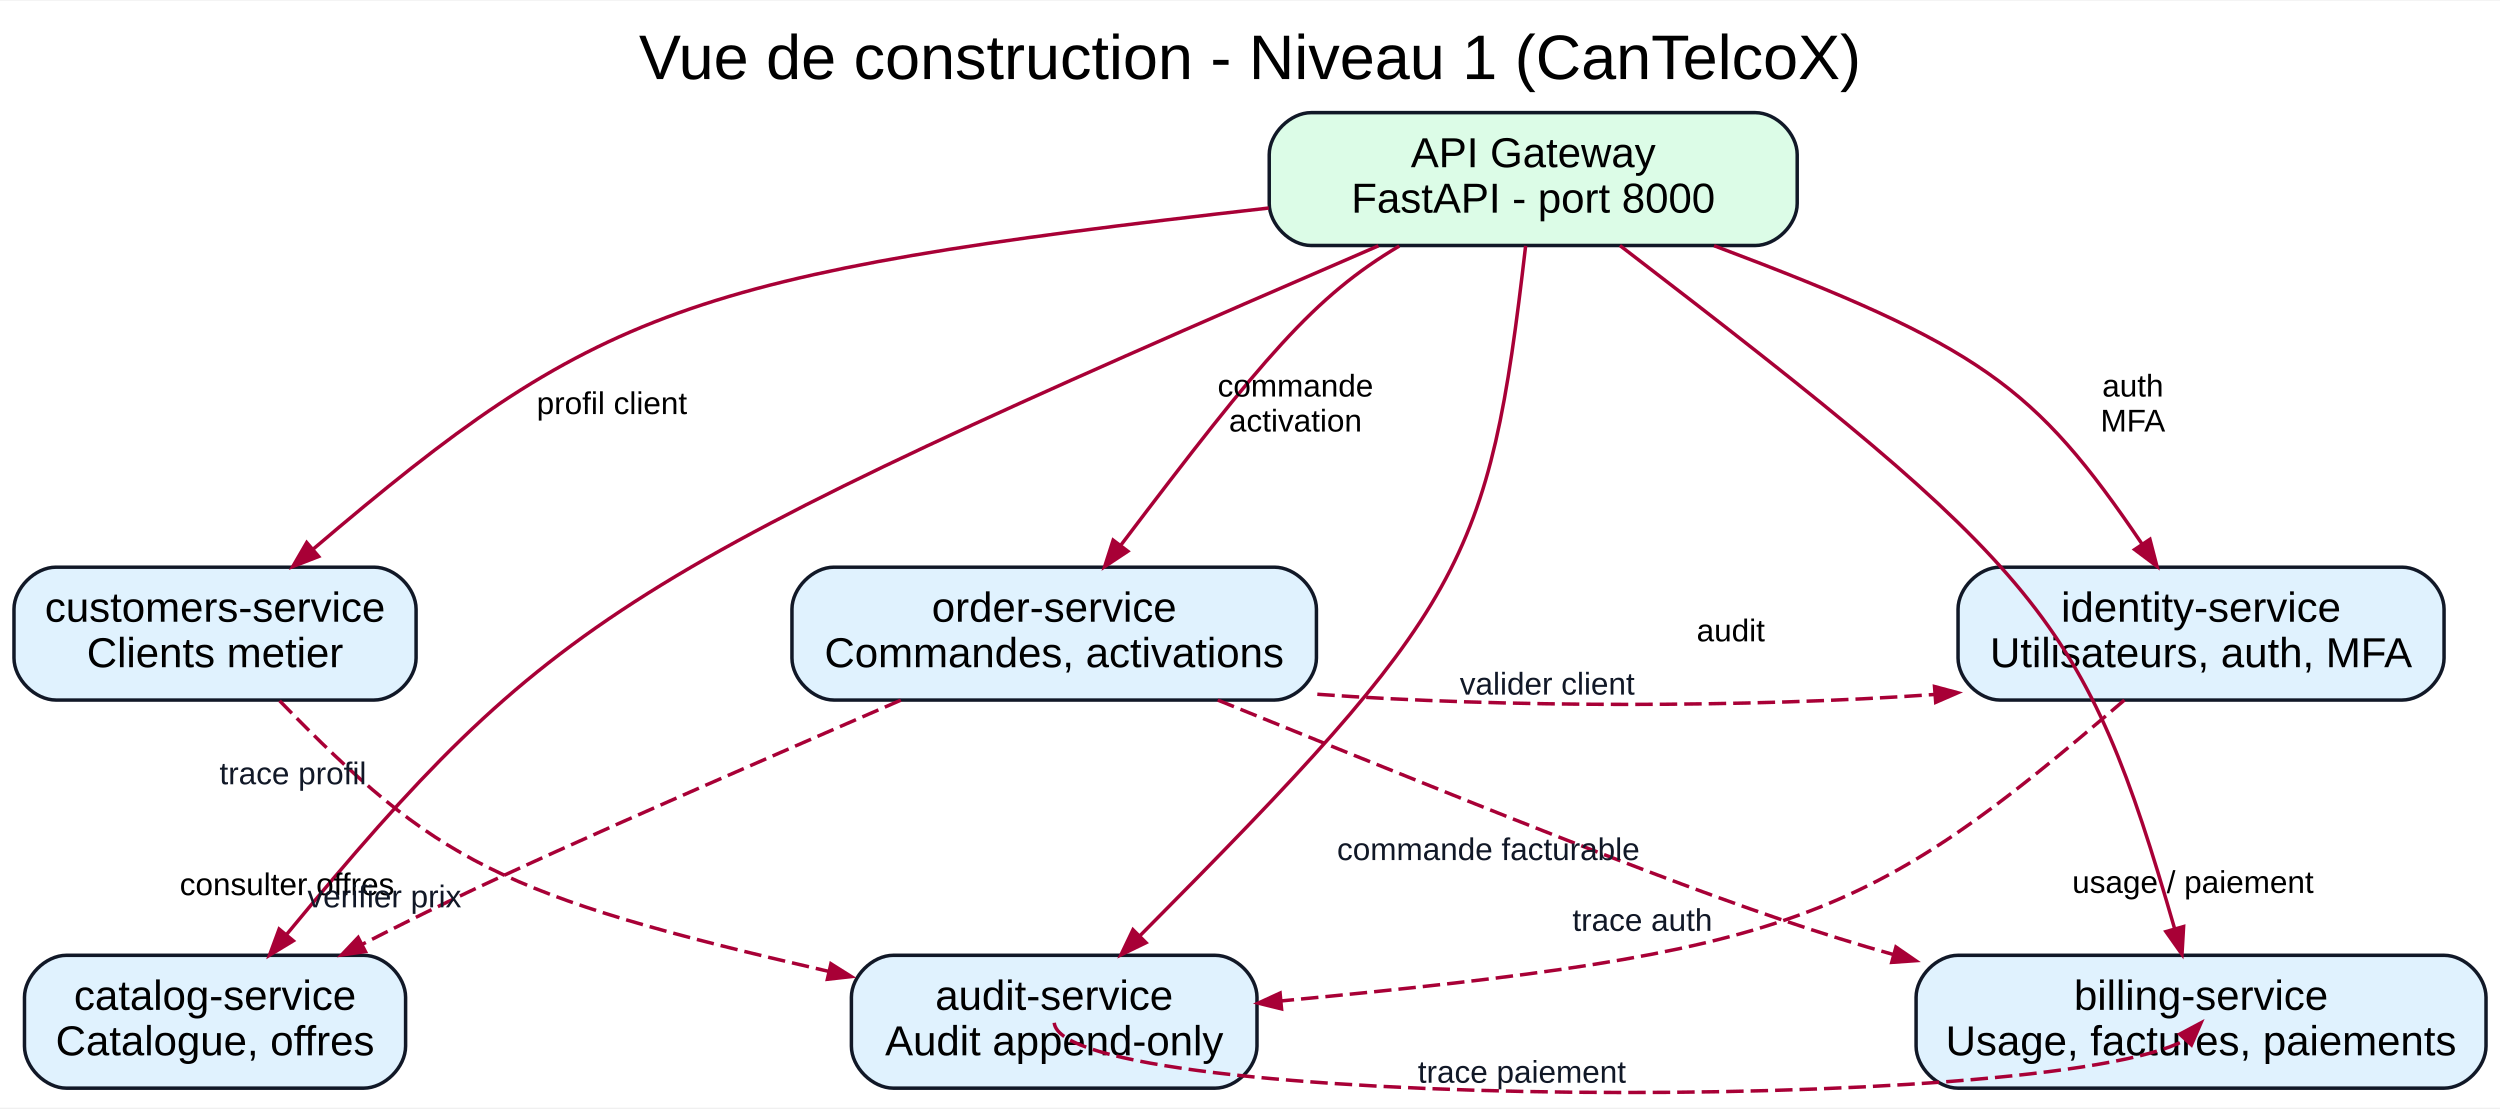
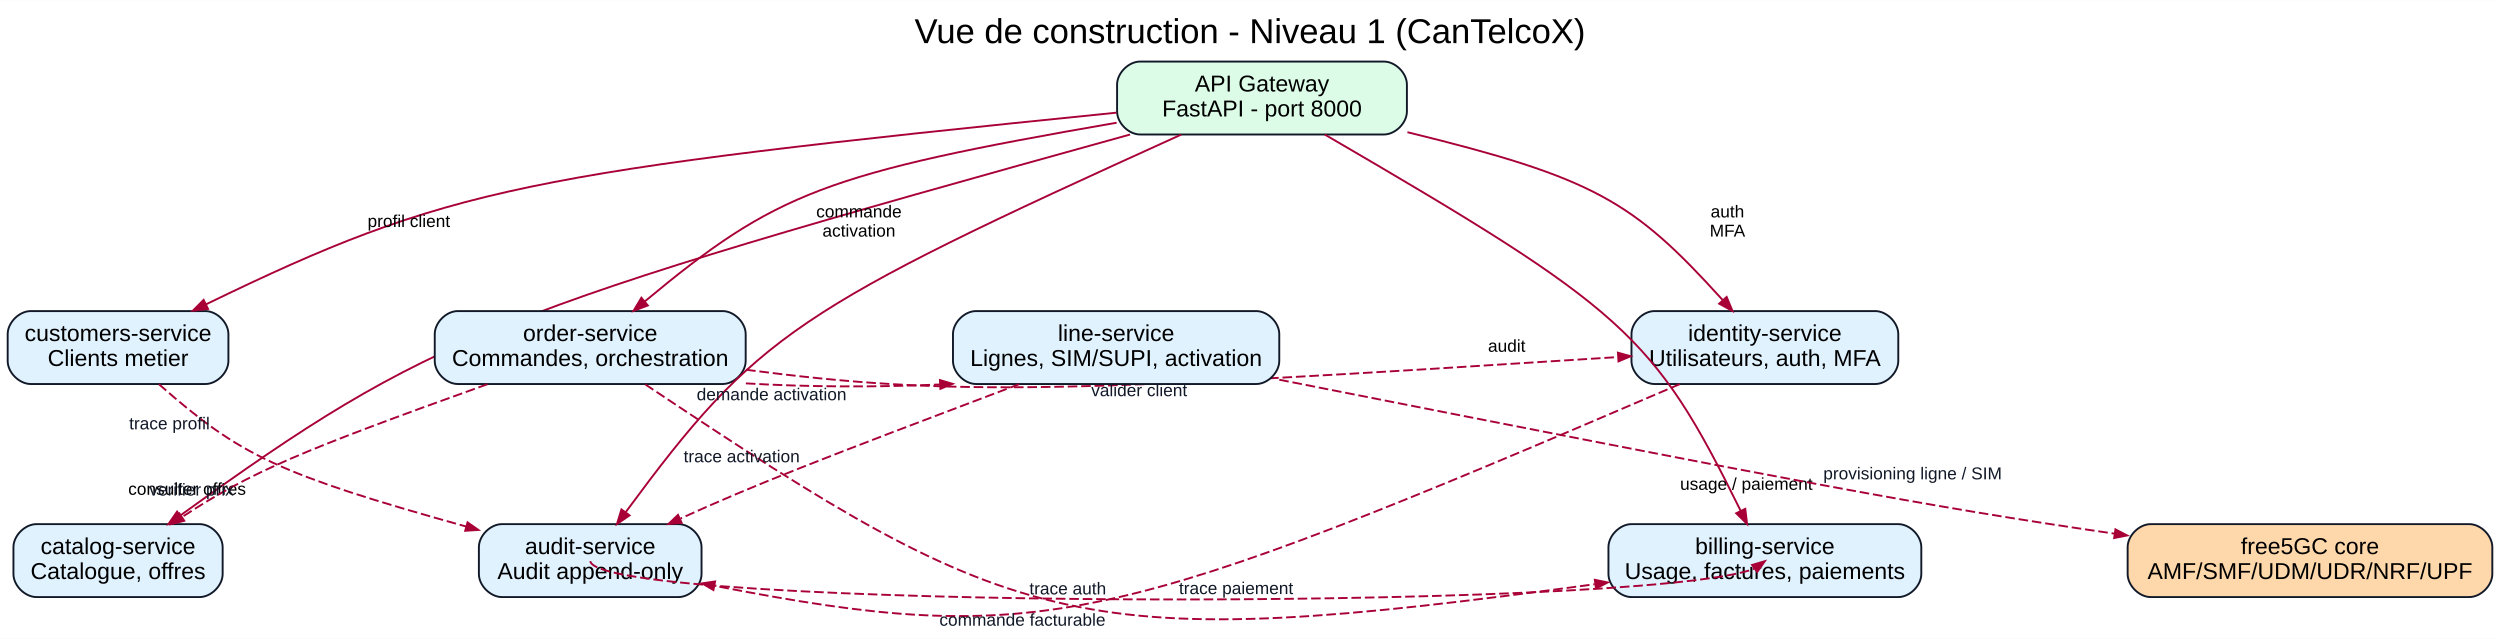
- <svg xmlns="http://www.w3.org/2000/svg" width="715pt" height="317pt" viewBox="0.00 0.00 715.00 316.57">
-   <g id="graph0" class="graph" transform="scale(1 1) rotate(0) translate(4 312.57)">
-     <polygon fill="white" stroke="transparent" points="-4,4 -4,-312.57 711,-312.57 711,4 -4,4" />
-     <text text-anchor="middle" x="353.5" y="-290.17" font-family="Arial" font-size="18.00">Vue de construction - Niveau 1 (CanTelcoX)</text>
+ <svg xmlns="http://www.w3.org/2000/svg" width="1303pt" height="333pt" viewBox="0.00 0.00 1302.50 332.73">
+   <g id="graph0" class="graph" transform="scale(1 1) rotate(0) translate(4 328.73)">
+     <polygon fill="white" stroke="transparent" points="-4,4 -4,-328.73 1298.5,-328.73 1298.5,4 -4,4" />
+     <text text-anchor="middle" x="647.25" y="-306.33" font-family="Arial" font-size="18.00">Vue de construction - Niveau 1 (CanTelcoX)</text>
    <g id="node1" class="node">
-       <path fill="#dcfce7" stroke="#111827" d="M498,-280.57C498,-280.57 371,-280.57 371,-280.57 365,-280.57 359,-274.57 359,-268.57 359,-268.57 359,-254.57 359,-254.57 359,-248.57 365,-242.57 371,-242.57 371,-242.57 498,-242.57 498,-242.57 504,-242.57 510,-248.57 510,-254.57 510,-254.57 510,-268.57 510,-268.57 510,-274.57 504,-280.57 498,-280.57" />
-       <text text-anchor="middle" x="434.5" y="-264.97" font-family="Arial" font-size="12.00">API Gateway</text>
-       <text text-anchor="middle" x="434.5" y="-251.97" font-family="Arial" font-size="12.00">FastAPI - port 8000</text>
+       <path fill="#dcfce7" stroke="#111827" d="M717,-296.73C717,-296.73 590,-296.73 590,-296.73 584,-296.73 578,-290.73 578,-284.73 578,-284.73 578,-270.73 578,-270.73 578,-264.73 584,-258.73 590,-258.73 590,-258.73 717,-258.73 717,-258.73 723,-258.73 729,-264.73 729,-270.73 729,-270.73 729,-284.73 729,-284.73 729,-290.73 723,-296.73 717,-296.73" />
+       <text text-anchor="middle" x="653.5" y="-281.13" font-family="Arial" font-size="12.00">API Gateway</text>
+       <text text-anchor="middle" x="653.5" y="-268.13" font-family="Arial" font-size="12.00">FastAPI - port 8000</text>
    </g>
    <g id="node2" class="node">
-       <path fill="#e0f2fe" stroke="#111827" d="M683,-150.57C683,-150.57 568,-150.57 568,-150.57 562,-150.57 556,-144.57 556,-138.57 556,-138.57 556,-124.57 556,-124.57 556,-118.57 562,-112.57 568,-112.57 568,-112.57 683,-112.57 683,-112.57 689,-112.57 695,-118.57 695,-124.57 695,-124.57 695,-138.57 695,-138.57 695,-144.57 689,-150.57 683,-150.57" />
-       <text text-anchor="middle" x="625.5" y="-134.97" font-family="Arial" font-size="12.00">identity-service</text>
-       <text text-anchor="middle" x="625.5" y="-121.97" font-family="Arial" font-size="12.00">Utilisateurs, auth, MFA</text>
+       <path fill="#e0f2fe" stroke="#111827" d="M973,-166.73C973,-166.73 858,-166.73 858,-166.73 852,-166.73 846,-160.73 846,-154.73 846,-154.73 846,-140.73 846,-140.73 846,-134.73 852,-128.73 858,-128.73 858,-128.73 973,-128.73 973,-128.73 979,-128.73 985,-134.73 985,-140.73 985,-140.73 985,-154.73 985,-154.73 985,-160.73 979,-166.73 973,-166.73" />
+       <text text-anchor="middle" x="915.5" y="-151.13" font-family="Arial" font-size="12.00">identity-service</text>
+       <text text-anchor="middle" x="915.5" y="-138.13" font-family="Arial" font-size="12.00">Utilisateurs, auth, MFA</text>
+     </g>
+     <g id="edge14" class="edge">
+       <path fill="none" stroke="#a80036" d="M729.28,-259.92C826.61,-236.1 846.75,-224.14 893.43,-172.56" />
+       <polygon fill="#a80036" stroke="#a80036" points="895.58,-174.09 898.64,-166.76 891.68,-170.58 895.58,-174.09" />
+       <text text-anchor="middle" x="896" y="-215.53" font-family="Arial" font-size="9.00">auth</text>
+       <text text-anchor="middle" x="896" y="-205.53" font-family="Arial" font-size="9.00">MFA</text>
+     </g>
+     <g id="node3" class="node">
+       <path fill="#e0f2fe" stroke="#111827" d="M100,-55.73C100,-55.73 15,-55.73 15,-55.73 9,-55.73 3,-49.73 3,-43.73 3,-43.73 3,-29.73 3,-29.73 3,-23.73 9,-17.73 15,-17.73 15,-17.73 100,-17.73 100,-17.73 106,-17.73 112,-23.73 112,-29.73 112,-29.73 112,-43.73 112,-43.73 112,-49.73 106,-55.73 100,-55.73" />
+       <text text-anchor="middle" x="57.5" y="-40.13" font-family="Arial" font-size="12.00">catalog-service</text>
+       <text text-anchor="middle" x="57.5" y="-27.13" font-family="Arial" font-size="12.00">Catalogue, offres</text>
+     </g>
+     <g id="edge11" class="edge">
+       <path fill="none" stroke="#a80036" d="M584.74,-258.71C252.32,-166.63 220.45,-154.28 90.01,-60.28" />
+       <polygon fill="#a80036" stroke="#a80036" points="91.34,-58.01 83.72,-55.74 88.26,-62.26 91.34,-58.01" />
+       <text text-anchor="middle" x="93.47" y="-71.01" font-family="Arial" font-size="9.00">consulter offres</text>
+     </g>
+     <g id="node4" class="node">
+       <path fill="#e0f2fe" stroke="#111827" d="M372.5,-166.73C372.5,-166.73 234.5,-166.73 234.5,-166.73 228.5,-166.73 222.5,-160.73 222.5,-154.73 222.5,-154.73 222.5,-140.73 222.5,-140.73 222.5,-134.73 228.5,-128.73 234.5,-128.73 234.5,-128.73 372.5,-128.73 372.5,-128.73 378.5,-128.73 384.5,-134.73 384.5,-140.73 384.5,-140.73 384.5,-154.73 384.5,-154.73 384.5,-160.73 378.5,-166.73 372.5,-166.73" />
+       <text text-anchor="middle" x="303.5" y="-151.13" font-family="Arial" font-size="12.00">order-service</text>
+       <text text-anchor="middle" x="303.5" y="-138.13" font-family="Arial" font-size="12.00">Commandes, orchestration</text>
    </g>
    <g id="edge12" class="edge">
-       <path fill="none" stroke="#a80036" d="M486.22,-242.51C562.45,-213.77 577.91,-202.57 608.64,-157.17" />
-       <polygon fill="#a80036" stroke="#a80036" points="610.88,-158.54 612.88,-150.84 606.52,-155.61 610.88,-158.54" />
-       <text text-anchor="middle" x="606" y="-199.37" font-family="Arial" font-size="9.00">auth</text>
-       <text text-anchor="middle" x="606" y="-189.37" font-family="Arial" font-size="9.00">MFA</text>
+       <path fill="none" stroke="#a80036" d="M577.77,-264.87C425.63,-238.52 400.1,-228.43 331.93,-171.75" />
+       <polygon fill="#a80036" stroke="#a80036" points="333.51,-169.65 326.07,-166.85 330.15,-173.68 333.51,-169.65" />
+       <text text-anchor="middle" x="443.5" y="-215.53" font-family="Arial" font-size="9.00">commande</text>
+       <text text-anchor="middle" x="443.5" y="-205.53" font-family="Arial" font-size="9.00">activation</text>
    </g>
-     <g id="node3" class="node">
-       <path fill="#e0f2fe" stroke="#111827" d="M100,-39.57C100,-39.57 15,-39.57 15,-39.57 9,-39.57 3,-33.57 3,-27.57 3,-27.57 3,-13.57 3,-13.57 3,-7.57 9,-1.57 15,-1.57 15,-1.57 100,-1.57 100,-1.57 106,-1.57 112,-7.57 112,-13.57 112,-13.57 112,-27.57 112,-27.57 112,-33.57 106,-39.57 100,-39.57" />
-       <text text-anchor="middle" x="57.5" y="-23.97" font-family="Arial" font-size="12.00">catalog-service</text>
-       <text text-anchor="middle" x="57.5" y="-10.97" font-family="Arial" font-size="12.00">Catalogue, offres</text>
-     </g>
-     <g id="edge9" class="edge">
-       <path fill="none" stroke="#a80036" d="M390.23,-242.48C174.43,-149.23 153.16,-136.5 77.88,-45.43" />
-       <polygon fill="#a80036" stroke="#a80036" points="79.88,-43.72 73.08,-39.6 75.83,-47.06 79.88,-43.72" />
-       <text text-anchor="middle" x="78.09" y="-56.77" font-family="Arial" font-size="9.00">consulter offres</text>
-     </g>
-     <g id="node4" class="node">
-       <path fill="#e0f2fe" stroke="#111827" d="M360.5,-150.57C360.5,-150.57 234.5,-150.57 234.5,-150.57 228.5,-150.57 222.5,-144.57 222.5,-138.57 222.5,-138.57 222.5,-124.57 222.5,-124.57 222.5,-118.57 228.5,-112.57 234.5,-112.57 234.5,-112.57 360.5,-112.57 360.5,-112.57 366.5,-112.57 372.5,-118.57 372.5,-124.57 372.5,-124.57 372.5,-138.57 372.5,-138.57 372.5,-144.57 366.5,-150.57 360.5,-150.57" />
-       <text text-anchor="middle" x="297.5" y="-134.97" font-family="Arial" font-size="12.00">order-service</text>
-       <text text-anchor="middle" x="297.5" y="-121.97" font-family="Arial" font-size="12.00">Commandes, activations</text>
+     <g id="node6" class="node">
+       <path fill="#e0f2fe" stroke="#111827" d="M103,-166.73C103,-166.73 12,-166.73 12,-166.73 6,-166.73 0,-160.73 0,-154.73 0,-154.73 0,-140.73 0,-140.73 0,-134.73 6,-128.73 12,-128.73 12,-128.73 103,-128.73 103,-128.73 109,-128.73 115,-134.73 115,-140.73 115,-140.73 115,-154.73 115,-154.73 115,-160.73 109,-166.73 103,-166.73" />
+       <text text-anchor="middle" x="57.5" y="-151.13" font-family="Arial" font-size="12.00">customers-service</text>
+       <text text-anchor="middle" x="57.5" y="-138.13" font-family="Arial" font-size="12.00">Clients metier</text>
    </g>
    <g id="edge10" class="edge">
-       <path fill="none" stroke="#a80036" d="M396.19,-242.42C372.03,-228.07 357.45,-210.9 316.51,-156.8" />
-       <polygon fill="#a80036" stroke="#a80036" points="318.55,-155.13 311.93,-150.73 314.36,-158.3 318.55,-155.13" />
-       <text text-anchor="middle" x="366.5" y="-199.37" font-family="Arial" font-size="9.00">commande</text>
-       <text text-anchor="middle" x="366.5" y="-189.37" font-family="Arial" font-size="9.00">activation</text>
+       <path fill="none" stroke="#a80036" d="M577.76,-270.11C269.27,-238.93 229.7,-231.51 103.36,-170.26" />
+       <polygon fill="#a80036" stroke="#a80036" points="104.39,-167.84 96.49,-166.92 102.09,-172.57 104.39,-167.84" />
+       <text text-anchor="middle" x="209" y="-210.53" font-family="Arial" font-size="9.00">profil client</text>
+     </g>
+     <g id="node7" class="node">
+       <path fill="#e0f2fe" stroke="#111827" d="M985,-55.73C985,-55.73 846,-55.73 846,-55.73 840,-55.73 834,-49.73 834,-43.73 834,-43.73 834,-29.73 834,-29.73 834,-23.73 840,-17.73 846,-17.73 846,-17.73 985,-17.73 985,-17.73 991,-17.73 997,-23.73 997,-29.73 997,-29.73 997,-43.73 997,-43.73 997,-49.73 991,-55.73 985,-55.73" />
+       <text text-anchor="middle" x="915.5" y="-40.13" font-family="Arial" font-size="12.00">billing-service</text>
+       <text text-anchor="middle" x="915.5" y="-27.13" font-family="Arial" font-size="12.00">Usage, factures, paiements</text>
+     </g>
+     <g id="edge13" class="edge">
+       <path fill="none" stroke="#a80036" d="M686.21,-258.71C842.31,-167.78 857.48,-154.89 902.91,-62.6" />
+       <polygon fill="#a80036" stroke="#a80036" points="905.29,-63.7 906.23,-55.81 900.57,-61.39 905.29,-63.7" />
+       <text text-anchor="middle" x="905.84" y="-73.61" font-family="Arial" font-size="9.00">usage / paiement</text>
+     </g>
+     <g id="node8" class="node">
+       <path fill="#e0f2fe" stroke="#111827" d="M349.5,-55.73C349.5,-55.73 257.5,-55.73 257.5,-55.73 251.5,-55.73 245.5,-49.73 245.5,-43.73 245.5,-43.73 245.5,-29.73 245.5,-29.73 245.5,-23.73 251.5,-17.73 257.5,-17.73 257.5,-17.73 349.5,-17.73 349.5,-17.73 355.5,-17.73 361.5,-23.73 361.5,-29.73 361.5,-29.73 361.5,-43.73 361.5,-43.73 361.5,-49.73 355.5,-55.73 349.5,-55.73" />
+       <text text-anchor="middle" x="303.5" y="-40.13" font-family="Arial" font-size="12.00">audit-service</text>
+       <text text-anchor="middle" x="303.5" y="-27.13" font-family="Arial" font-size="12.00">Audit append-only</text>
+     </g>
+     <g id="edge15" class="edge">
+       <path fill="none" stroke="#a80036" d="M611.43,-258.69C410.26,-167.51 390.47,-154.76 322.02,-62.02" />
+       <polygon fill="#a80036" stroke="#a80036" points="324,-60.28 317.44,-55.8 319.77,-63.39 324,-60.28" />
+       <text text-anchor="middle" x="781" y="-145.53" font-family="Arial" font-size="9.00">audit</text>
+     </g>
+     <g id="edge22" class="edge">
+       <path fill="none" stroke="#a80036" stroke-dasharray="5,2" d="M871.19,-128.69C576.26,-2.15 538.05,9.41 368.36,-23.58" />
+       <polygon fill="#a80036" stroke="#a80036" points="367.69,-21.39 361.75,-24.87 368.57,-25.86 367.69,-21.39" />
+       <text text-anchor="middle" x="552.31" y="-19.11" font-family="Arial" font-size="9.00" fill="#111827">trace auth</text>
+     </g>
+     <g id="edge17" class="edge">
+       <path fill="none" stroke="#a80036" stroke-dasharray="5,2" d="M384.7,-136.15C493.19,-122.08 552.17,-124.28 838.76,-142.76" />
+       <polygon fill="#a80036" stroke="#a80036" points="838.94,-145.05 845.57,-143.2 839.23,-140.51 838.94,-145.05" />
+       <text text-anchor="middle" x="589.52" y="-122.4" font-family="Arial" font-size="9.00" fill="#111827">valider client</text>
+     </g>
+     <g id="edge16" class="edge">
+       <path fill="none" stroke="#a80036" stroke-dasharray="5,2" d="M249.96,-128.62C152.22,-93.6 127.28,-83.21 90.79,-59.39" />
+       <polygon fill="#a80036" stroke="#a80036" points="91.99,-57.46 85.31,-55.78 89.49,-61.25 91.99,-57.46" />
+       <text text-anchor="middle" x="95.79" y="-70.61" font-family="Arial" font-size="9.00" fill="#111827">verifier prix</text>
    </g>
    <g id="node5" class="node">
-       <path fill="#e0f2fe" stroke="#111827" d="M103,-150.57C103,-150.57 12,-150.57 12,-150.57 6,-150.57 0,-144.57 0,-138.57 0,-138.57 0,-124.57 0,-124.57 0,-118.57 6,-112.57 12,-112.57 12,-112.57 103,-112.57 103,-112.57 109,-112.57 115,-118.57 115,-124.57 115,-124.57 115,-138.57 115,-138.57 115,-144.57 109,-150.57 103,-150.57" />
-       <text text-anchor="middle" x="57.5" y="-134.97" font-family="Arial" font-size="12.00">customers-service</text>
-       <text text-anchor="middle" x="57.5" y="-121.97" font-family="Arial" font-size="12.00">Clients metier</text>
-     </g>
-     <g id="edge8" class="edge">
-       <path fill="none" stroke="#a80036" d="M358.88,-253.29C191.87,-234.4 166.4,-224.53 85.64,-155.8" />
-       <polygon fill="#a80036" stroke="#a80036" points="87.13,-153.63 79.73,-150.75 83.72,-157.62 87.13,-153.63" />
-       <text text-anchor="middle" x="171" y="-194.37" font-family="Arial" font-size="9.00">profil client</text>
-     </g>
-     <g id="node6" class="node">
-       <path fill="#e0f2fe" stroke="#111827" d="M695,-39.57C695,-39.57 556,-39.57 556,-39.57 550,-39.57 544,-33.57 544,-27.57 544,-27.57 544,-13.57 544,-13.57 544,-7.57 550,-1.57 556,-1.57 556,-1.57 695,-1.57 695,-1.57 701,-1.57 707,-7.57 707,-13.57 707,-13.57 707,-27.57 707,-27.57 707,-33.57 701,-39.57 695,-39.57" />
-       <text text-anchor="middle" x="625.5" y="-23.97" font-family="Arial" font-size="12.00">billing-service</text>
-       <text text-anchor="middle" x="625.5" y="-10.97" font-family="Arial" font-size="12.00">Usage, factures, paiements</text>
-     </g>
-     <g id="edge11" class="edge">
-       <path fill="none" stroke="#a80036" d="M459.29,-242.57C580.44,-149.55 592.16,-136.37 617.92,-47.26" />
-       <polygon fill="#a80036" stroke="#a80036" points="620.51,-47.79 620.05,-39.85 615.46,-46.34 620.51,-47.79" />
-       <text text-anchor="middle" x="623.18" y="-57.41" font-family="Arial" font-size="9.00">usage / paiement</text>
-     </g>
-     <g id="node7" class="node">
-       <path fill="#e0f2fe" stroke="#111827" d="M343.5,-39.57C343.5,-39.57 251.5,-39.57 251.5,-39.57 245.5,-39.57 239.5,-33.57 239.5,-27.57 239.5,-27.57 239.5,-13.57 239.5,-13.57 239.5,-7.57 245.5,-1.57 251.5,-1.57 251.5,-1.57 343.5,-1.57 343.5,-1.57 349.5,-1.57 355.5,-7.57 355.5,-13.57 355.5,-13.57 355.5,-27.57 355.5,-27.57 355.5,-33.57 349.5,-39.57 343.5,-39.57" />
-       <text text-anchor="middle" x="297.5" y="-23.97" font-family="Arial" font-size="12.00">audit-service</text>
-       <text text-anchor="middle" x="297.5" y="-10.97" font-family="Arial" font-size="12.00">Audit append-only</text>
-     </g>
-     <g id="edge13" class="edge">
-       <path fill="none" stroke="#a80036" d="M432.33,-242.47C421.78,-151.53 415.24,-138.94 321.98,-45.12" />
-       <polygon fill="#a80036" stroke="#a80036" points="323.75,-43.18 316.6,-39.71 320.03,-46.88 323.75,-43.18" />
-       <text text-anchor="middle" x="491" y="-129.37" font-family="Arial" font-size="9.00">audit</text>
-     </g>
-     <g id="edge17" class="edge">
-       <path fill="none" stroke="#a80036" stroke-dasharray="5,2" d="M603.57,-112.56C529.54,-48.97 508.77,-40.46 362.45,-26.52" />
-       <polygon fill="#a80036" stroke="#a80036" points="362.52,-24.24 355.84,-25.89 362.1,-28.77 362.52,-24.24" />
-       <text text-anchor="middle" x="465.72" y="-46.55" font-family="Arial" font-size="9.00" fill="#111827">trace auth</text>
-     </g>
-     <g id="edge15" class="edge">
-       <path fill="none" stroke="#a80036" stroke-dasharray="5,2" d="M372.75,-114.23C425.62,-110.38 496.1,-110.36 549.2,-114.16" />
-       <polygon fill="#a80036" stroke="#a80036" points="549.27,-116.44 555.92,-114.66 549.61,-111.91 549.27,-116.44" />
-       <text text-anchor="middle" x="438.51" y="-114.13" font-family="Arial" font-size="9.00" fill="#111827">valider client</text>
-     </g>
-     <g id="edge14" class="edge">
-       <path fill="none" stroke="#a80036" stroke-dasharray="5,2" d="M253.64,-112.54C160.95,-72.28 132.96,-59.81 99.56,-42.69" />
-       <polygon fill="#a80036" stroke="#a80036" points="100.51,-40.63 93.69,-39.67 98.43,-44.67 100.51,-40.63" />
-       <text text-anchor="middle" x="105.93" y="-53.29" font-family="Arial" font-size="9.00" fill="#111827">verifier prix</text>
-     </g>
-     <g id="edge16" class="edge">
-       <path fill="none" stroke="#a80036" stroke-dasharray="5,2" d="M344.27,-112.56C452.12,-68.78 497.07,-51.11 537.46,-39.8" />
-       <polygon fill="#a80036" stroke="#a80036" points="538.24,-41.94 543.91,-38.03 537.04,-37.55 538.24,-41.94" />
-       <text text-anchor="middle" x="421.67" y="-66.8" font-family="Arial" font-size="9.00" fill="#111827">commande facturable</text>
+       <path fill="#e0f2fe" stroke="#111827" d="M650.5,-166.73C650.5,-166.73 504.5,-166.73 504.5,-166.73 498.5,-166.73 492.5,-160.73 492.5,-154.73 492.5,-154.73 492.5,-140.73 492.5,-140.73 492.5,-134.73 498.5,-128.73 504.5,-128.73 504.5,-128.73 650.5,-128.73 650.5,-128.73 656.5,-128.73 662.5,-134.73 662.5,-140.73 662.5,-140.73 662.5,-154.73 662.5,-154.73 662.5,-160.73 656.5,-166.73 650.5,-166.73" />
+       <text text-anchor="middle" x="577.5" y="-151.13" font-family="Arial" font-size="12.00">line-service</text>
+       <text text-anchor="middle" x="577.5" y="-138.13" font-family="Arial" font-size="12.00">Lignes, SIM/SUPI, activation</text>
    </g>
    <g id="edge19" class="edge">
-       <path fill="none" stroke="#a80036" stroke-dasharray="5,2" d="M75.97,-112.36C120.72,-66.47 138.29,-56.77 233.11,-34.94" />
-       <polygon fill="#a80036" stroke="#a80036" points="233.64,-37.15 239.47,-33.48 232.63,-32.72 233.64,-37.15" />
-       <text text-anchor="middle" x="79.78" y="-88.49" font-family="Arial" font-size="9.00" fill="#111827">trace profil</text>
+       <path fill="none" stroke="#a80036" stroke-dasharray="5,2" d="M384.6,-129.06C416.4,-127.16 453.06,-126.97 485.83,-128.5" />
+       <polygon fill="#a80036" stroke="#a80036" points="485.72,-130.77 492.32,-128.82 485.95,-126.22 485.72,-130.77" />
+       <text text-anchor="middle" x="397.99" y="-120.28" font-family="Arial" font-size="9.00" fill="#111827">demande activation</text>
    </g>
    <g id="edge18" class="edge">
-       <path fill="none" stroke="#a80036" stroke-dasharray="5,2" d="M297.51,-20.26C299.87,4.56 581.48,6.2 620.93,-15.32" />
-       <polygon fill="#a80036" stroke="#a80036" points="619.41,-17.02 625.49,-20.26 622.75,-13.94 619.41,-17.02" />
-       <text text-anchor="middle" x="431.26" y="-3.12" font-family="Arial" font-size="9.00" fill="#111827">trace paiement</text>
+       <path fill="none" stroke="#a80036" stroke-dasharray="5,2" d="M332.21,-128.51C527.52,1.87 557.3,12.06 826.82,-24.42" />
+       <polygon fill="#a80036" stroke="#a80036" points="826.89,-26.73 833.64,-25.35 827.5,-22.22 826.89,-26.73" />
+       <text text-anchor="middle" x="528.69" y="-2.8" font-family="Arial" font-size="9.00" fill="#111827">commande facturable</text>
+     </g>
+     <g id="edge21" class="edge">
+       <path fill="none" stroke="#a80036" stroke-dasharray="5,2" d="M527.03,-128.66C420.71,-88.48 389.22,-76.22 350.56,-58.67" />
+       <polygon fill="#a80036" stroke="#a80036" points="351.13,-56.43 344.28,-55.8 349.24,-60.57 351.13,-56.43" />
+       <text text-anchor="middle" x="382.41" y="-87.97" font-family="Arial" font-size="9.00" fill="#111827">trace activation</text>
+     </g>
+     <g id="node9" class="node">
+       <path fill="#fed7aa" stroke="#111827" d="M1282.5,-55.73C1282.5,-55.73 1116.5,-55.73 1116.5,-55.73 1110.5,-55.73 1104.5,-49.73 1104.5,-43.73 1104.5,-43.73 1104.5,-29.73 1104.5,-29.73 1104.5,-23.73 1110.5,-17.73 1116.5,-17.73 1116.5,-17.73 1282.5,-17.73 1282.5,-17.73 1288.5,-17.73 1294.5,-23.73 1294.5,-29.73 1294.5,-29.73 1294.5,-43.73 1294.5,-43.73 1294.5,-49.73 1288.5,-55.73 1282.5,-55.73" />
+       <text text-anchor="middle" x="1199.5" y="-40.13" font-family="Arial" font-size="12.00">free5GC core</text>
+       <text text-anchor="middle" x="1199.5" y="-27.13" font-family="Arial" font-size="12.00">AMF/SMF/UDM/UDR/NRF/UPF</text>
+     </g>
+     <g id="edge20" class="edge">
+       <path fill="none" stroke="#a80036" stroke-dasharray="5,2" d="M662.5,-130.97C931.14,-78.02 1000.63,-64.78 1097.8,-50.75" />
+       <polygon fill="#a80036" stroke="#a80036" points="1098.14,-53 1104.25,-49.82 1097.49,-48.49 1098.14,-53" />
+       <text text-anchor="middle" x="992.46" y="-79.06" font-family="Arial" font-size="9.00" fill="#111827">provisioning ligne / SIM</text>
+     </g>
+     <g id="edge24" class="edge">
+       <path fill="none" stroke="#a80036" stroke-dasharray="5,2" d="M78.81,-128.62C121.3,-91.27 140.59,-81.93 238.96,-54.45" />
+       <polygon fill="#a80036" stroke="#a80036" points="239.59,-56.64 245.24,-52.7 238.37,-52.26 239.59,-56.64" />
+       <text text-anchor="middle" x="84.29" y="-105.12" font-family="Arial" font-size="9.00" fill="#111827">trace profil</text>
+     </g>
+     <g id="edge23" class="edge">
+       <path fill="none" stroke="#a80036" stroke-dasharray="5,2" d="M303.53,-36.41C307.99,-11.23 848.86,-9.9 909.91,-32.43" />
+       <polygon fill="#a80036" stroke="#a80036" points="908.86,-34.47 915.47,-36.41 911.51,-30.78 908.86,-34.47" />
+       <text text-anchor="middle" x="639.99" y="-19.28" font-family="Arial" font-size="9.00" fill="#111827">trace paiement</text>
    </g>
  </g>
</svg>
